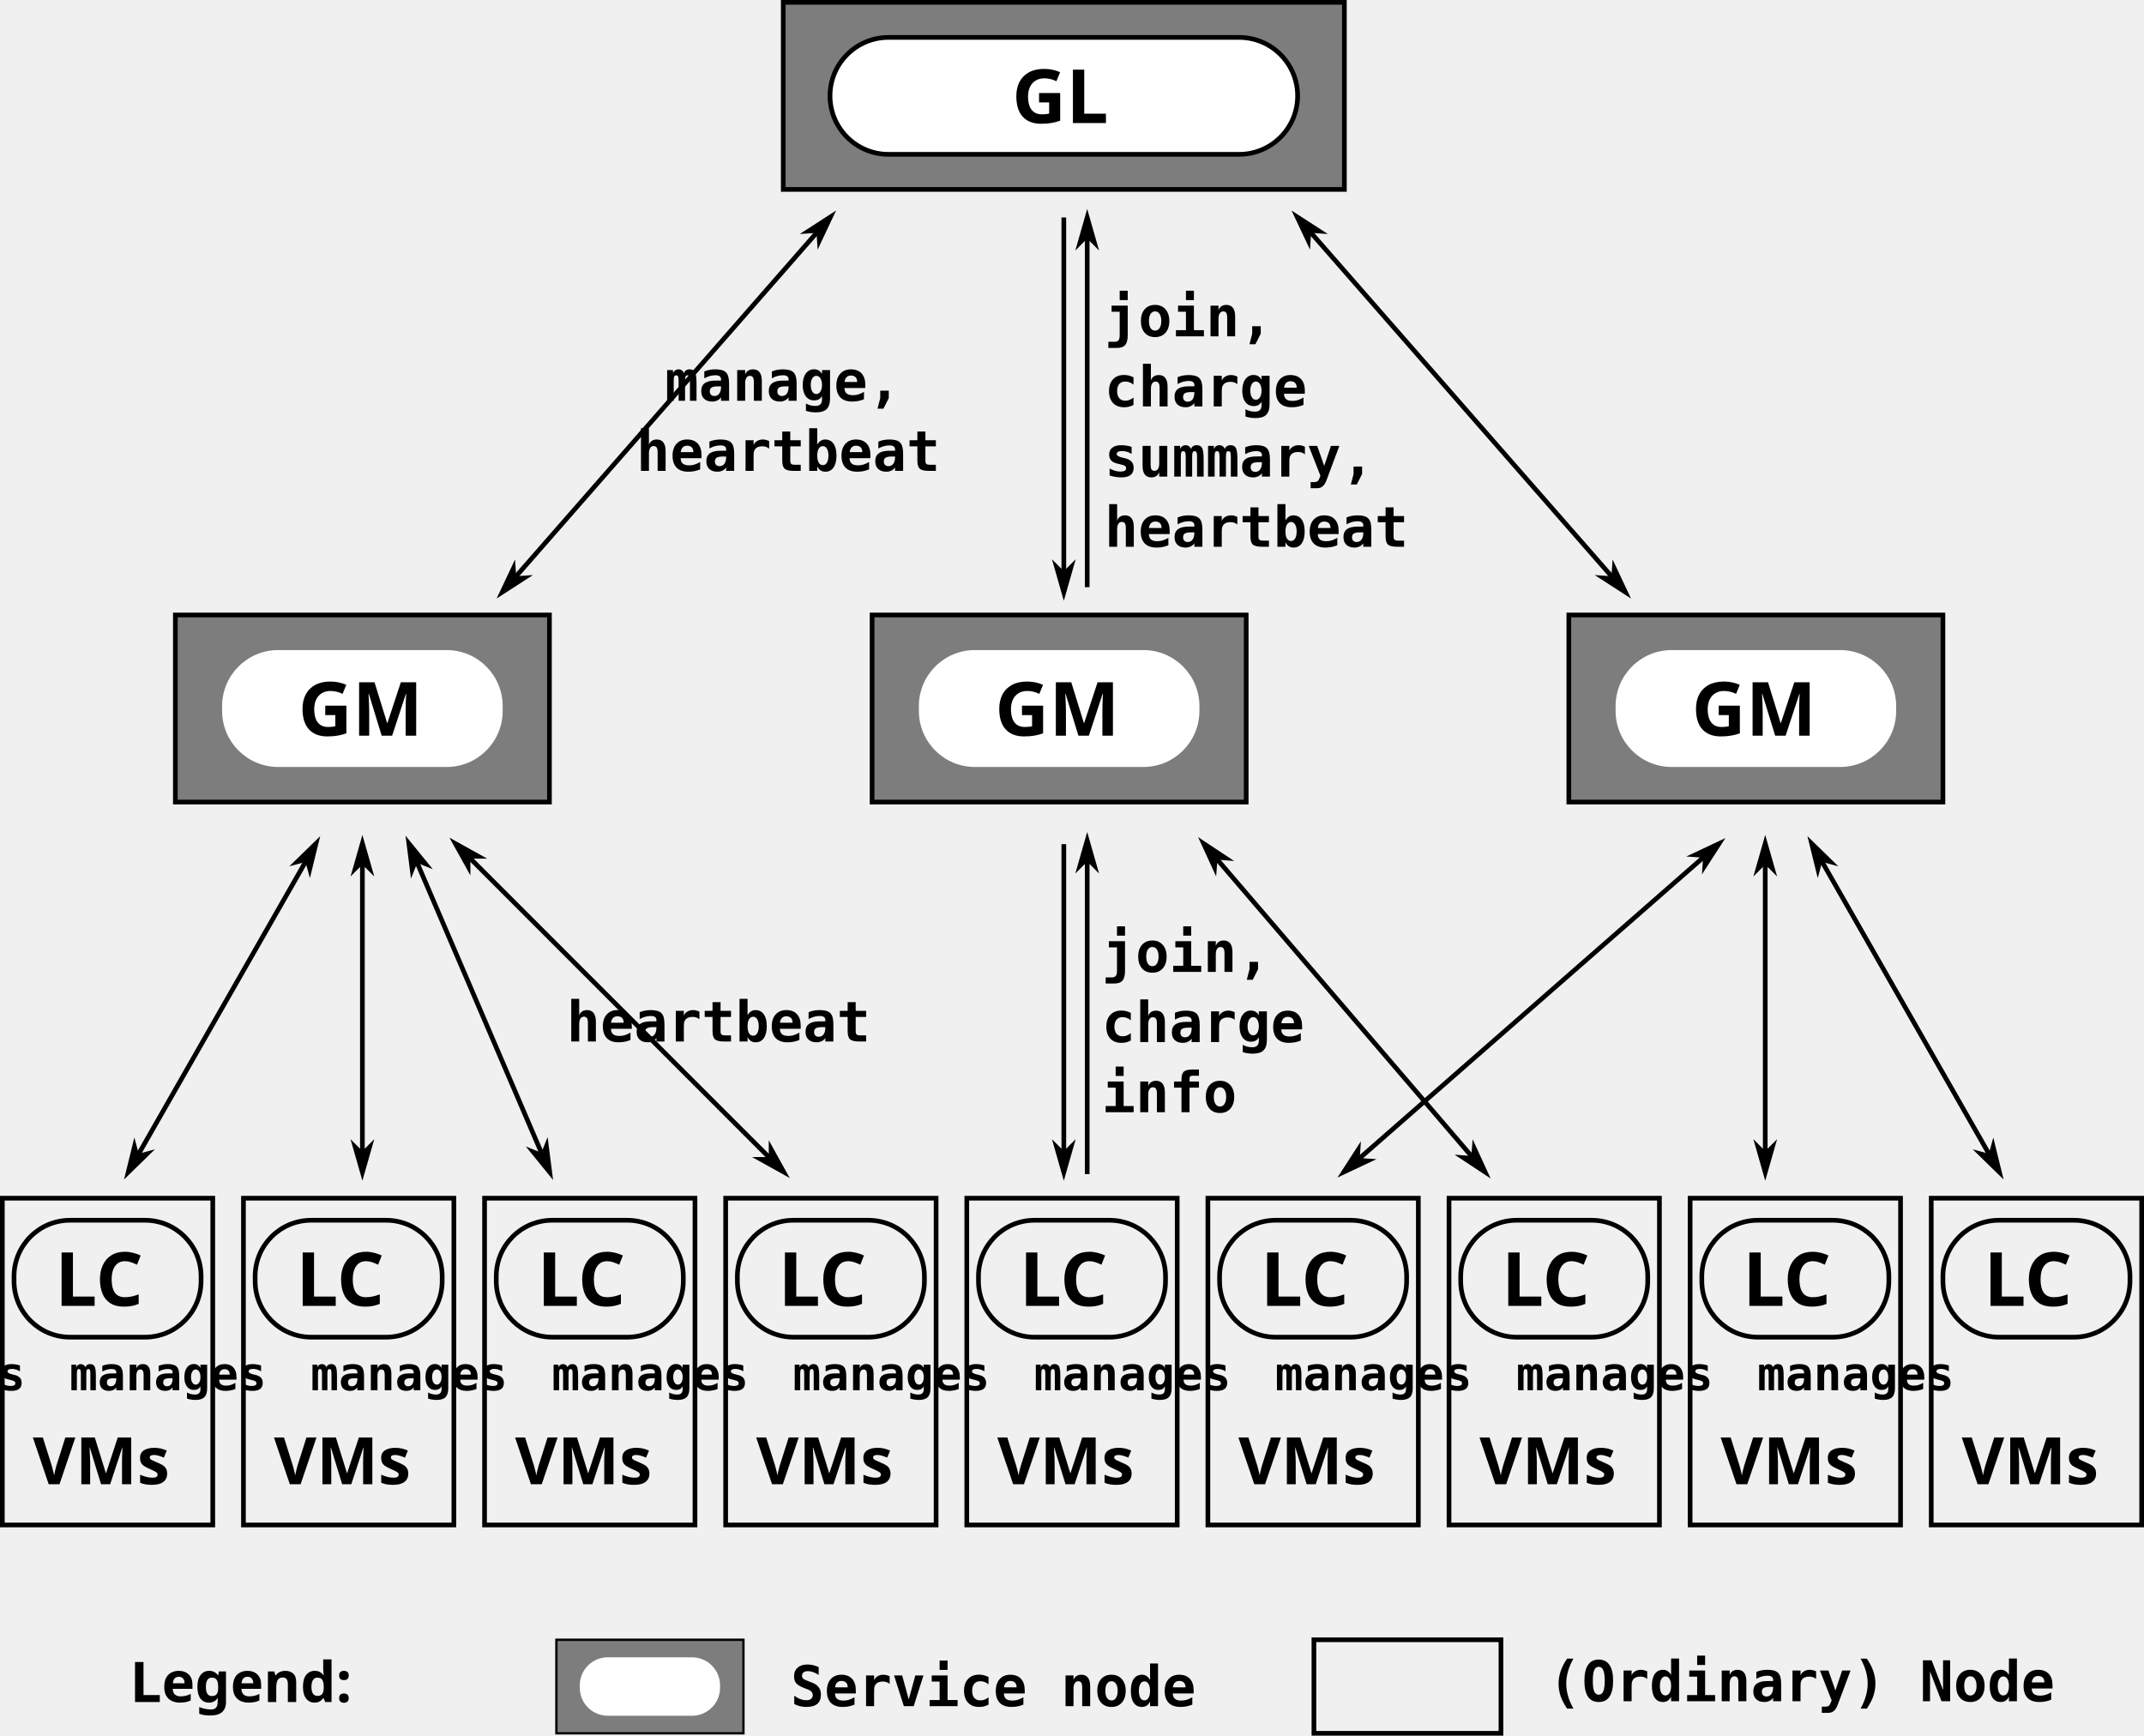
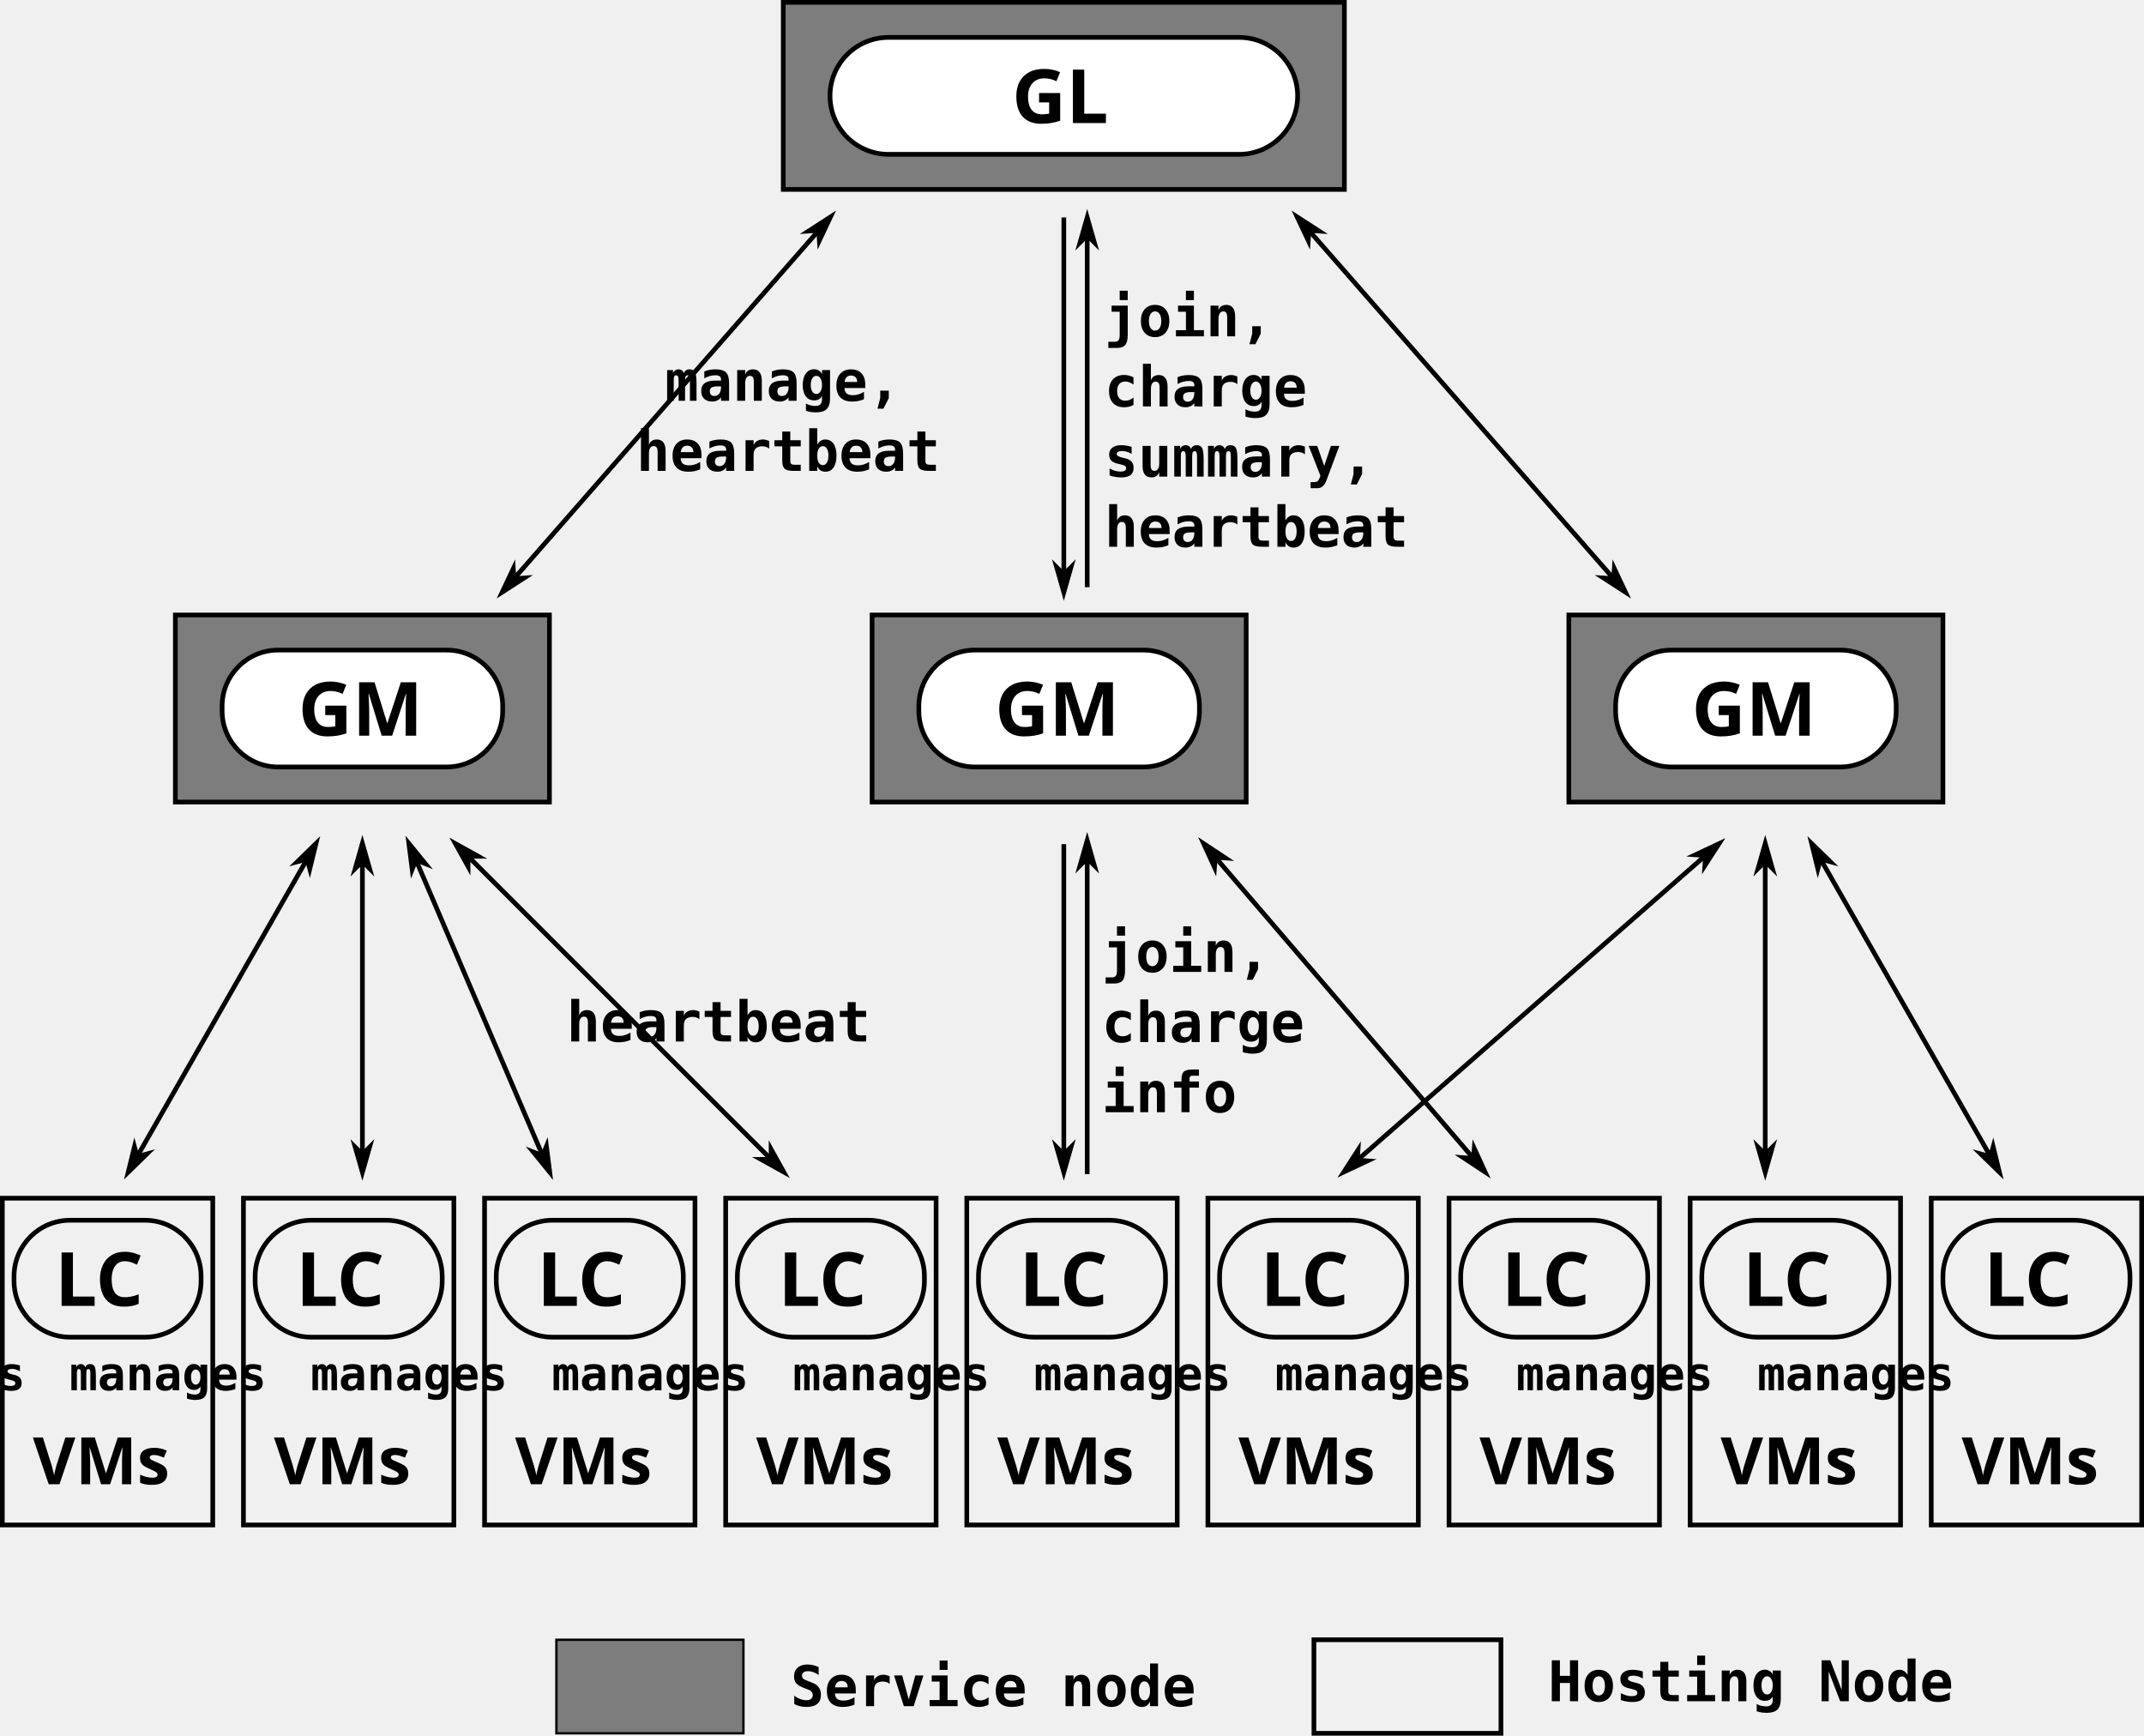
<svg xmlns="http://www.w3.org/2000/svg" xmlns:xlink="http://www.w3.org/1999/xlink" width="458.5" height="371.125" id="svg2" version="1.1">
  <defs id="defs4">
    <marker orient="auto" refY="0" refX="0" id="Arrow1Mstart" style="overflow:visible">
      <path id="path6010" d="M 0,0 5,-5 -12.5,0 5,5 0,0 z" style="fill-rule:evenodd;stroke:#000000;stroke-width:1pt" transform="matrix(0.4,0,0,0.4,4,0)" />
    </marker>
    <marker orient="auto" refY="0" refX="0" id="Arrow1Mend" style="overflow:visible">
      <path id="path6013" d="M 0,0 5,-5 -12.5,0 5,5 0,0 z" style="fill-rule:evenodd;stroke:#000000;stroke-width:1pt" transform="matrix(-0.4,0,0,-0.4,-4,0)" />
    </marker>
    <marker orient="auto" refY="0" refX="0" id="Arrow1Mend-9" style="overflow:visible">
      <path id="path6013-0" d="M 0,0 5,-5 -12.5,0 5,5 0,0 z" style="fill-rule:evenodd;stroke:#000000;stroke-width:1pt" transform="matrix(-0.4,0,0,-0.4,-4,0)" />
    </marker>
    <marker orient="auto" refY="0" refX="0" id="marker7746" style="overflow:visible">
      <path id="path7748" d="M 0,0 5,-5 -12.5,0 5,5 0,0 z" style="fill-rule:evenodd;stroke:#000000;stroke-width:1pt" transform="matrix(-0.4,0,0,-0.4,-4,0)" />
    </marker>
    <marker orient="auto" refY="0" refX="0" id="Arrow1Mstart-5" style="overflow:visible">
      <path id="path6010-2" d="M 0,0 5,-5 -12.5,0 5,5 0,0 z" style="fill-rule:evenodd;stroke:#000000;stroke-width:1pt" transform="matrix(0.4,0,0,0.4,4,0)" />
    </marker>
    <marker orient="auto" refY="0" refX="0" id="marker7746-1" style="overflow:visible">
      <path id="path7748-5" d="M 0,0 5,-5 -12.5,0 5,5 0,0 z" style="fill-rule:evenodd;stroke:#000000;stroke-width:1pt" transform="matrix(-0.4,0,0,-0.4,-4,0)" />
    </marker>
    <marker orient="auto" refY="0" refX="0" id="Arrow1Mstart-7" style="overflow:visible">
      <path id="path6010-3" d="M 0,0 5,-5 -12.5,0 5,5 0,0 z" style="fill-rule:evenodd;stroke:#000000;stroke-width:1pt" transform="matrix(0.4,0,0,0.4,4,0)" />
    </marker>
    <marker orient="auto" refY="0" refX="0" id="marker7746-3" style="overflow:visible">
      <path id="path7748-56" d="M 0,0 5,-5 -12.5,0 5,5 0,0 z" style="fill-rule:evenodd;stroke:#000000;stroke-width:1pt" transform="matrix(-0.4,0,0,-0.4,-4,0)" />
    </marker>
    <marker orient="auto" refY="0" refX="0" id="Arrow1Mstart-8" style="overflow:visible">
      <path id="path6010-7" d="M 0,0 5,-5 -12.5,0 5,5 0,0 z" style="fill-rule:evenodd;stroke:#000000;stroke-width:1pt" transform="matrix(0.4,0,0,0.4,4,0)" />
    </marker>
    <marker orient="auto" refY="0" refX="0" id="marker7746-32" style="overflow:visible">
      <path id="path7748-1" d="M 0,0 5,-5 -12.5,0 5,5 0,0 z" style="fill-rule:evenodd;stroke:#000000;stroke-width:1pt" transform="matrix(-0.4,0,0,-0.4,-4,0)" />
    </marker>
    <marker orient="auto" refY="0" refX="0" id="Arrow1Mstart-4" style="overflow:visible">
      <path id="path6010-8" d="M 0,0 5,-5 -12.5,0 5,5 0,0 z" style="fill-rule:evenodd;stroke:#000000;stroke-width:1pt" transform="matrix(0.4,0,0,0.4,4,0)" />
    </marker>
    <marker orient="auto" refY="0" refX="0" id="marker7746-2" style="overflow:visible">
      <path id="path7748-8" d="M 0,0 5,-5 -12.5,0 5,5 0,0 z" style="fill-rule:evenodd;stroke:#000000;stroke-width:1pt" transform="matrix(-0.4,0,0,-0.4,-4,0)" />
    </marker>
    <marker orient="auto" refY="0" refX="0" id="Arrow1Mstart-6" style="overflow:visible">
      <path id="path6010-1" d="M 0,0 5,-5 -12.5,0 5,5 0,0 z" style="fill-rule:evenodd;stroke:#000000;stroke-width:1pt" transform="matrix(0.4,0,0,0.4,4,0)" />
    </marker>
    <marker orient="auto" refY="0" refX="0" id="marker7746-6" style="overflow:visible">
      <path id="path7748-82" d="M 0,0 5,-5 -12.5,0 5,5 0,0 z" style="fill-rule:evenodd;stroke:#000000;stroke-width:1pt" transform="matrix(-0.4,0,0,-0.4,-4,0)" />
    </marker>
    <marker orient="auto" refY="0" refX="0" id="Arrow1Mstart-0" style="overflow:visible">
      <path id="path6010-71" d="M 0,0 5,-5 -12.5,0 5,5 0,0 z" style="fill-rule:evenodd;stroke:#000000;stroke-width:1pt" transform="matrix(0.4,0,0,0.4,4,0)" />
    </marker>
    <marker orient="auto" refY="0" refX="0" id="marker7746-60" style="overflow:visible">
      <path id="path7748-15" d="M 0,0 5,-5 -12.5,0 5,5 0,0 z" style="fill-rule:evenodd;stroke:#000000;stroke-width:1pt" transform="matrix(-0.4,0,0,-0.4,-4,0)" />
    </marker>
  </defs>
  <g id="layer1" transform="translate(-382.5,-711.8622)">
    <rect style="fill:#7d7d7d;fill-opacity:1;stroke:#000000;stroke-width:1;stroke-miterlimit:4;stroke-opacity:1;stroke-dasharray:none;stroke-dashoffset:0" id="rect8765-9-8" width="120" height="40" x="550" y="712.362" ry="0" />
    <rect style="fill:#ffffff;fill-opacity:1;stroke:#000000;stroke-width:1;stroke-miterlimit:4;stroke-opacity:1;stroke-dasharray:none;stroke-dashoffset:0" id="rect5858" width="100" height="25" x="560" y="719.862" ry="12.5" />
    <text xml:space="preserve" style="font-size:16px;font-style:normal;font-variant:normal;font-weight:bold;font-stretch:normal;line-height:125%;letter-spacing:0px;word-spacing:0px;fill:#000000;fill-opacity:1;stroke:none;font-family:Verdana;-inkscape-font-specification:Bitstream Vera Sans Bold" x="598.926" y="738.171" id="text5860">
      <tspan id="tspan5862" x="598.926" y="738.171">GL</tspan>
    </text>
    <path style="fill:none;stroke:#000000;stroke-width:1px;stroke-linecap:butt;stroke-linejoin:miter;stroke-opacity:1;marker-start:url(#Arrow1Mstart);marker-end:url(#Arrow1Mend)" d="m 660,758.362 70,80" id="path6444" />
    <path style="fill:none;stroke:#000000;stroke-width:1px;stroke-linecap:butt;stroke-linejoin:miter;stroke-opacity:1;marker-end:url(#Arrow1Mend)" d="m 610,758.362 0,80" id="path6628" />
    <path style="fill:none;stroke:#000000;stroke-width:1px;stroke-linecap:butt;stroke-linejoin:miter;stroke-opacity:1;marker-start:url(#Arrow1Mstart);marker-end:url(#Arrow1Mend)" d="m 490,838.362 70,-80" id="path6812" />
    <path style="fill:none;stroke:#000000;stroke-width:1px;stroke-linecap:butt;stroke-linejoin:miter;stroke-opacity:1;marker-end:url(#Arrow1Mend)" d="m 615,837.421 c 0,-55 0,-78.91 0,-78.91" id="path6996" />
    <path style="fill:none;stroke:#000000;stroke-width:1px;stroke-linecap:butt;stroke-linejoin:miter;stroke-opacity:1;marker-end:url(#Arrow1Mend)" d="m 610,892.362 0,70" id="path6628-8" />
    <path style="fill:none;stroke:#000000;stroke-width:1px;stroke-linecap:butt;stroke-linejoin:miter;stroke-opacity:1;marker-end:url(#Arrow1Mend)" d="m 615,962.915 c 0,-55 0,-71.186 0,-71.186" id="path6996-6" />
    <path style="fill:none;stroke:#000000;stroke-width:1px;stroke-linecap:butt;stroke-linejoin:miter;stroke-opacity:1;marker-start:url(#Arrow1Mstart);marker-end:url(#marker7746)" d="m 450,892.362 -40,70" id="path7769" />
    <path style="fill:none;stroke:#000000;stroke-width:1px;stroke-linecap:butt;stroke-linejoin:miter;stroke-opacity:1;marker-start:url(#Arrow1Mstart);marker-end:url(#marker7746)" d="m 460,892.362 0,70" id="path8147" />
    <path style="fill:none;stroke:#000000;stroke-width:1px;stroke-linecap:butt;stroke-linejoin:miter;stroke-opacity:1;marker-start:url(#Arrow1Mstart);marker-end:url(#marker7746)" d="m 760,892.362 0,70" id="path8147-5" />
    <path style="fill:none;stroke:#000000;stroke-width:1px;stroke-linecap:butt;stroke-linejoin:miter;stroke-opacity:1;marker-start:url(#Arrow1Mstart);marker-end:url(#marker7746)" d="m 480,892.362 70,70" id="path7769-5" />
    <path style="fill:none;stroke:#000000;stroke-width:1px;stroke-linecap:butt;stroke-linejoin:miter;stroke-opacity:1;marker-start:url(#Arrow1Mstart);marker-end:url(#marker7746)" d="m 470,892.362 30,70" id="path7769-2" />
    <path style="fill:none;stroke:#000000;stroke-width:1px;stroke-linecap:butt;stroke-linejoin:miter;stroke-opacity:1;marker-start:url(#Arrow1Mstart);marker-end:url(#marker7746)" d="m 750,892.362 -80,70" id="path7769-2-3" />
    <path style="fill:none;stroke:#000000;stroke-width:1px;stroke-linecap:butt;stroke-linejoin:miter;stroke-opacity:1;marker-start:url(#Arrow1Mstart);marker-end:url(#marker7746)" d="m 770,892.362 40,70" id="path7769-2-3-7" />
    <path style="fill:none;stroke:#000000;stroke-width:1px;stroke-linecap:butt;stroke-linejoin:miter;stroke-opacity:1;marker-start:url(#Arrow1Mstart);marker-end:url(#marker7746)" d="m 640,892.362 60,70" id="path7769-2-3-3" />
    <text xml:space="preserve" style="font-size:16px;font-style:normal;font-variant:normal;font-weight:bold;font-stretch:normal;text-align:end;line-height:125%;letter-spacing:0px;word-spacing:0px;text-anchor:end;fill:#000000;fill-opacity:1;stroke:none;font-family:Verdana;-inkscape-font-specification:Bitstream Vera Sans Bold" x="604.381" y="797.553" id="text8690">
      <tspan x="604.381" y="797.553" style="font-size:12px;font-style:normal;font-variant:normal;font-weight:bold;font-stretch:normal;text-align:end;text-anchor:end;font-family:Consolas;-inkscape-font-specification:Consolas Bold" id="tspan8724">manage,</tspan>
      <tspan x="604.381" y="812.553" style="font-size:12px;font-style:normal;font-variant:normal;font-weight:bold;font-stretch:normal;text-align:end;text-anchor:end;font-family:Consolas;-inkscape-font-specification:Consolas Bold" id="tspan8704">heartbeat</tspan>
    </text>
    <text xml:space="preserve" style="font-size:12px;font-style:normal;font-variant:normal;font-weight:normal;font-stretch:normal;line-height:125%;letter-spacing:0px;word-spacing:0px;fill:#000000;fill-opacity:1;stroke:none;font-family:Consolas;-inkscape-font-specification:Consolas" x="423.15" y="270.809" id="text8706" transform="translate(199.5,451.875)">
      <tspan id="tspan8708" x="423.15" y="270.809" />
    </text>
    <text xml:space="preserve" style="font-size:12px;font-style:normal;font-variant:normal;font-weight:normal;font-stretch:normal;line-height:125%;letter-spacing:0px;word-spacing:0px;fill:#000000;fill-opacity:1;stroke:none;font-family:Consolas;-inkscape-font-specification:Consolas" x="422.641" y="270.809" id="text8710" transform="translate(199.5,451.875)">
      <tspan id="tspan8712" x="422.641" y="270.809" />
    </text>
    <text xml:space="preserve" style="font-size:12px;font-style:normal;font-variant:normal;font-weight:normal;font-stretch:normal;line-height:125%;letter-spacing:0px;word-spacing:0px;fill:#000000;fill-opacity:1;stroke:none;font-family:Consolas;-inkscape-font-specification:Consolas" x="618.684" y="783.772" id="text8714">
      <tspan id="tspan8716" x="618.684" y="783.772" style="font-weight:bold;-inkscape-font-specification:Consolas Bold">join,</tspan>
      <tspan x="618.684" y="798.772" style="font-weight:bold;-inkscape-font-specification:Consolas Bold" id="tspan8759">charge</tspan>
      <tspan x="618.684" y="813.772" id="tspan8718" style="font-weight:bold;-inkscape-font-specification:Consolas Bold">summary,</tspan>
      <tspan x="618.684" y="828.772" id="tspan8720" style="font-weight:bold;-inkscape-font-specification:Consolas Bold">heartbeat</tspan>
    </text>
    <text xml:space="preserve" style="font-size:12px;font-style:normal;font-variant:normal;font-weight:normal;font-stretch:normal;text-align:end;line-height:125%;letter-spacing:0px;word-spacing:0px;text-anchor:end;fill:#000000;fill-opacity:1;stroke:none;font-family:Consolas;-inkscape-font-specification:Consolas" x="604.794" y="934.559" id="text8726">
      <tspan x="604.794" y="934.559" id="tspan8730" style="font-weight:bold;-inkscape-font-specification:Consolas Bold">heartbeat</tspan>
    </text>
    <text xml:space="preserve" style="font-size:12px;font-style:normal;font-variant:normal;font-weight:normal;font-stretch:normal;line-height:125%;letter-spacing:0px;word-spacing:0px;fill:#000000;fill-opacity:1;stroke:none;font-family:Consolas;-inkscape-font-specification:Consolas" x="618.107" y="919.68" id="text8732">
      <tspan id="tspan8734" x="618.107" y="919.68" style="font-weight:bold;-inkscape-font-specification:Consolas Bold">join,</tspan>
      <tspan x="618.107" y="934.68" style="font-weight:bold;-inkscape-font-specification:Consolas Bold" id="tspan8763">charge</tspan>
      <tspan x="618.107" y="949.68" id="tspan8736" style="font-weight:bold;-inkscape-font-specification:Consolas Bold">info</tspan>
    </text>
    <text xml:space="preserve" style="font-size:12px;font-style:normal;font-variant:normal;font-weight:normal;font-stretch:normal;line-height:125%;letter-spacing:0px;word-spacing:0px;fill:#000000;fill-opacity:1;stroke:none;font-family:Consolas;-inkscape-font-specification:Consolas" x="195.3" y="506.288" id="text8769" transform="translate(199.5,451.875)">
      <tspan id="tspan8771" x="195.3" y="506.288" />
    </text>
    <g id="g4724" transform="translate(0,-3.000006)">
      <rect ry="0" y="846.362" x="420" height="40" width="80" id="rect8765-9" style="fill:#7d7d7d;fill-opacity:1;stroke:#000000;stroke-width:1;stroke-miterlimit:4;stroke-opacity:1;stroke-dasharray:none;stroke-dashoffset:0" />
-       <rect ry="11.991" y="853.862" x="430" height="25" width="60" id="rect5858-4" style="fill:#ffffff;fill-opacity:1;stroke:none" />
+       <rect ry="11.991" y="853.862" x="430" height="25" width="60" id="rect5858-4" style="fill:#ffffff;fill-opacity:1;stroke:#000000;stroke-opacity:1" />
      <text id="text5860-1" y="872.171" x="446.273" style="font-size:16px;font-style:normal;font-variant:normal;font-weight:bold;font-stretch:normal;line-height:125%;letter-spacing:0px;word-spacing:0px;fill:#000000;fill-opacity:1;stroke:none;font-family:Verdana;-inkscape-font-specification:Bitstream Vera Sans Bold" xml:space="preserve">
        <tspan y="872.171" x="446.273" id="tspan5862-9">GM</tspan>
      </text>
    </g>
    <g id="g3779">
      <g transform="translate(-2,-14.4209)" id="g3714">
        <g id="g5963" transform="translate(-137.5,139.8418)">
          <rect ry="11.991" y="847.362" x="525" height="25" width="40" id="rect5858-7" style="fill:none;stroke:#000000;stroke-width:1;stroke-miterlimit:4;stroke-opacity:1;stroke-dasharray:none;stroke-dashoffset:0" />
          <text id="text5860-6" y="865.679" x="533.734" style="font-size:16px;font-style:normal;font-variant:normal;font-weight:bold;font-stretch:normal;line-height:125%;letter-spacing:0px;word-spacing:0px;fill:#000000;fill-opacity:1;stroke:none;font-family:Verdana;-inkscape-font-specification:Bitstream Vera Sans Bold" xml:space="preserve">
            <tspan y="865.679" x="533.734" id="tspan5862-7">LC</tspan>
          </text>
        </g>
        <rect style="fill:none;stroke:#000000;stroke-width:1;stroke-miterlimit:4;stroke-opacity:1;stroke-dasharray:none;stroke-dashoffset:0" id="rect8765" width="45" height="69.875" x="385" y="982.487" ry="0" />
        <text xml:space="preserve" style="font-size:16px;font-style:normal;font-variant:normal;font-weight:bold;font-stretch:normal;line-height:125%;letter-spacing:0px;word-spacing:0px;fill:#000000;fill-opacity:1;stroke:none;font-family:Verdana;-inkscape-font-specification:Bitstream Vera Sans Bold" x="391.524" y="1043.645" id="text5860-6-3">
          <tspan id="tspan5862-7-7" x="391.524" y="1043.645" style="font-size:14px">VMs</tspan>
        </text>
        <text xml:space="preserve" style="font-size:16px;font-style:normal;font-variant:normal;font-weight:bold;font-stretch:normal;text-align:end;line-height:125%;letter-spacing:0px;word-spacing:0px;text-anchor:end;fill:#000000;fill-opacity:1;stroke:none;font-family:Verdana;-inkscape-font-specification:Bitstream Vera Sans Bold" x="427.381" y="1023.553" id="text8690-1">
          <tspan x="427.381" y="1023.553" style="font-size:10px;font-style:normal;font-variant:normal;font-weight:bold;font-stretch:normal;text-align:end;text-anchor:end;font-family:Consolas;-inkscape-font-specification:Consolas Bold" id="tspan8704-1">manages</tspan>
        </text>
      </g>
      <use height="416.421" width="454.354" transform="translate(51.5625,0)" id="use3725" xlink:href="#g3714" y="0" x="0" />
      <use height="416.421" width="454.354" transform="translate(103.125,0)" id="use3727" xlink:href="#g3714" y="0" x="0" />
      <use height="416.421" width="454.354" transform="translate(154.6875,0)" id="use3729" xlink:href="#g3714" y="0" x="0" />
      <use height="416.421" width="454.354" transform="translate(206.25,0)" id="use3731" xlink:href="#g3714" y="0" x="0" />
      <g id="use3733" transform="translate(255.8125,-14.4209)">
        <g transform="translate(-137.5,139.8418)" id="g4800">
          <rect style="fill:none;stroke:#000000;stroke-width:1;stroke-miterlimit:4;stroke-opacity:1;stroke-dasharray:none;stroke-dashoffset:0" id="rect4802" width="40" height="25" x="525" y="847.362" ry="11.991" />
          <text xml:space="preserve" style="font-size:16px;font-style:normal;font-variant:normal;font-weight:bold;font-stretch:normal;line-height:125%;letter-spacing:0px;word-spacing:0px;fill:#000000;fill-opacity:1;stroke:none;font-family:Verdana;-inkscape-font-specification:Bitstream Vera Sans Bold" x="533.734" y="865.679" id="text4804">
            <tspan id="tspan4806" x="533.734" y="865.679">LC</tspan>
          </text>
        </g>
        <rect ry="0" y="982.487" x="385" height="69.875" width="45" id="rect4808" style="fill:none;stroke:#000000;stroke-width:1;stroke-miterlimit:4;stroke-opacity:1;stroke-dasharray:none;stroke-dashoffset:0" />
        <text id="text4810" y="1043.645" x="391.524" style="font-size:16px;font-style:normal;font-variant:normal;font-weight:bold;font-stretch:normal;line-height:125%;letter-spacing:0px;word-spacing:0px;fill:#000000;fill-opacity:1;stroke:none;font-family:Verdana;-inkscape-font-specification:Bitstream Vera Sans Bold" xml:space="preserve">
          <tspan style="font-size:14px" y="1043.645" x="391.524" id="tspan4812">VMs</tspan>
        </text>
        <text id="text4814" y="1023.553" x="427.381" style="font-size:16px;font-style:normal;font-variant:normal;font-weight:bold;font-stretch:normal;text-align:end;line-height:125%;letter-spacing:0px;word-spacing:0px;text-anchor:end;fill:#000000;fill-opacity:1;stroke:none;font-family:Verdana;-inkscape-font-specification:Bitstream Vera Sans Bold" xml:space="preserve">
          <tspan id="tspan4816" style="font-size:10px;font-style:normal;font-variant:normal;font-weight:bold;font-stretch:normal;text-align:end;text-anchor:end;font-family:Consolas;-inkscape-font-specification:Consolas Bold" y="1023.553" x="427.381">manages</tspan>
        </text>
      </g>
      <use height="416.421" width="454.354" transform="translate(309.375,0)" id="use3735" xlink:href="#g3714" y="0" x="0" />
      <use height="416.421" width="454.354" transform="translate(360.9375,0)" id="use3737" xlink:href="#g3714" y="0" x="0" />
      <use height="416.421" width="454.354" transform="translate(412.5,0)" id="use3739" xlink:href="#g3714" y="0" x="0" />
    </g>
    <use x="0" y="0" xlink:href="#g4724" id="use4730" transform="translate(149,0)" width="458.5" height="326.579" />
    <use x="0" y="0" xlink:href="#g4724" id="use4732" transform="translate(298,0)" width="458.5" height="326.579" />
    <g id="g4847" transform="translate(-26.5433,0)">
      <g id="g4859" transform="translate(-8.970704,0)">
-         <g id="g4768" transform="translate(-153,349.125)">
-           <rect ry="0" y="713.362" x="690" height="20" width="40" id="rect8765-9-5" style="fill:#7d7d7d;fill-opacity:1;stroke:#000000;stroke-width:0.5;stroke-miterlimit:4;stroke-opacity:1;stroke-dasharray:none;stroke-dashoffset:0" />
-           <rect ry="5.996" y="717.112" x="695" height="12.5" width="30" id="rect5858-4-4" style="fill:#ffffff;fill-opacity:1;stroke:none" />
-         </g>
+         <rect style="fill:#7d7d7d;fill-opacity:1;stroke:#000000;stroke-width:0.5;stroke-miterlimit:4;stroke-opacity:1;stroke-dasharray:none;stroke-dashoffset:0" id="rect8765-9-5" width="40" height="20" x="537" y="1062.487" ry="0" />
        <rect style="fill:none;stroke:#000000;stroke-width:1;stroke-miterlimit:4;stroke-opacity:1;stroke-dasharray:none;stroke-dashoffset:0" id="rect8765-9-5-7" width="40" height="20" x="699" y="1062.487" ry="0" />
-         <text xml:space="preserve" style="font-size:12px;font-style:normal;font-variant:normal;font-weight:normal;font-stretch:normal;line-height:125%;letter-spacing:0px;word-spacing:0px;fill:#000000;fill-opacity:1;stroke:none;font-family:Consolas;-inkscape-font-specification:Consolas" x="445.814" y="1075.806" id="text4818">
-           <tspan id="tspan4820" x="445.814" y="1075.806" style="font-size:12px;font-style:normal;font-variant:normal;font-weight:bold;font-stretch:normal;text-align:start;line-height:125%;writing-mode:lr-tb;text-anchor:start;font-family:Verdana;-inkscape-font-specification:Verdana Bold">Legend:</tspan>
-         </text>
        <text xml:space="preserve" style="font-size:12px;font-style:normal;font-variant:normal;font-weight:normal;font-stretch:normal;line-height:125%;letter-spacing:0px;word-spacing:0px;fill:#000000;fill-opacity:1;stroke:none;font-family:Consolas;-inkscape-font-specification:Consolas" x="587.07" y="1076.68" id="text4822">
          <tspan id="tspan4824" x="587.07" y="1076.68" style="font-weight:bold;-inkscape-font-specification:Consolas Bold">Service node</tspan>
        </text>
        <text xml:space="preserve" style="font-size:12px;font-style:normal;font-variant:normal;font-weight:normal;font-stretch:normal;line-height:125%;letter-spacing:0px;word-spacing:0px;fill:#000000;fill-opacity:1;stroke:none;font-family:Consolas;-inkscape-font-specification:Consolas" x="749.07" y="1075.625" id="text4822-2">
-           <tspan id="tspan4824-1" x="749.07" y="1075.625" style="font-weight:bold;-inkscape-font-specification:Consolas Bold">(Ordinary) Node</tspan>
+           <tspan id="tspan4824-1" x="749.07" y="1075.625" style="font-weight:bold;-inkscape-font-specification:Consolas Bold">Hosting Node</tspan>
        </text>
      </g>
    </g>
  </g>
</svg>
